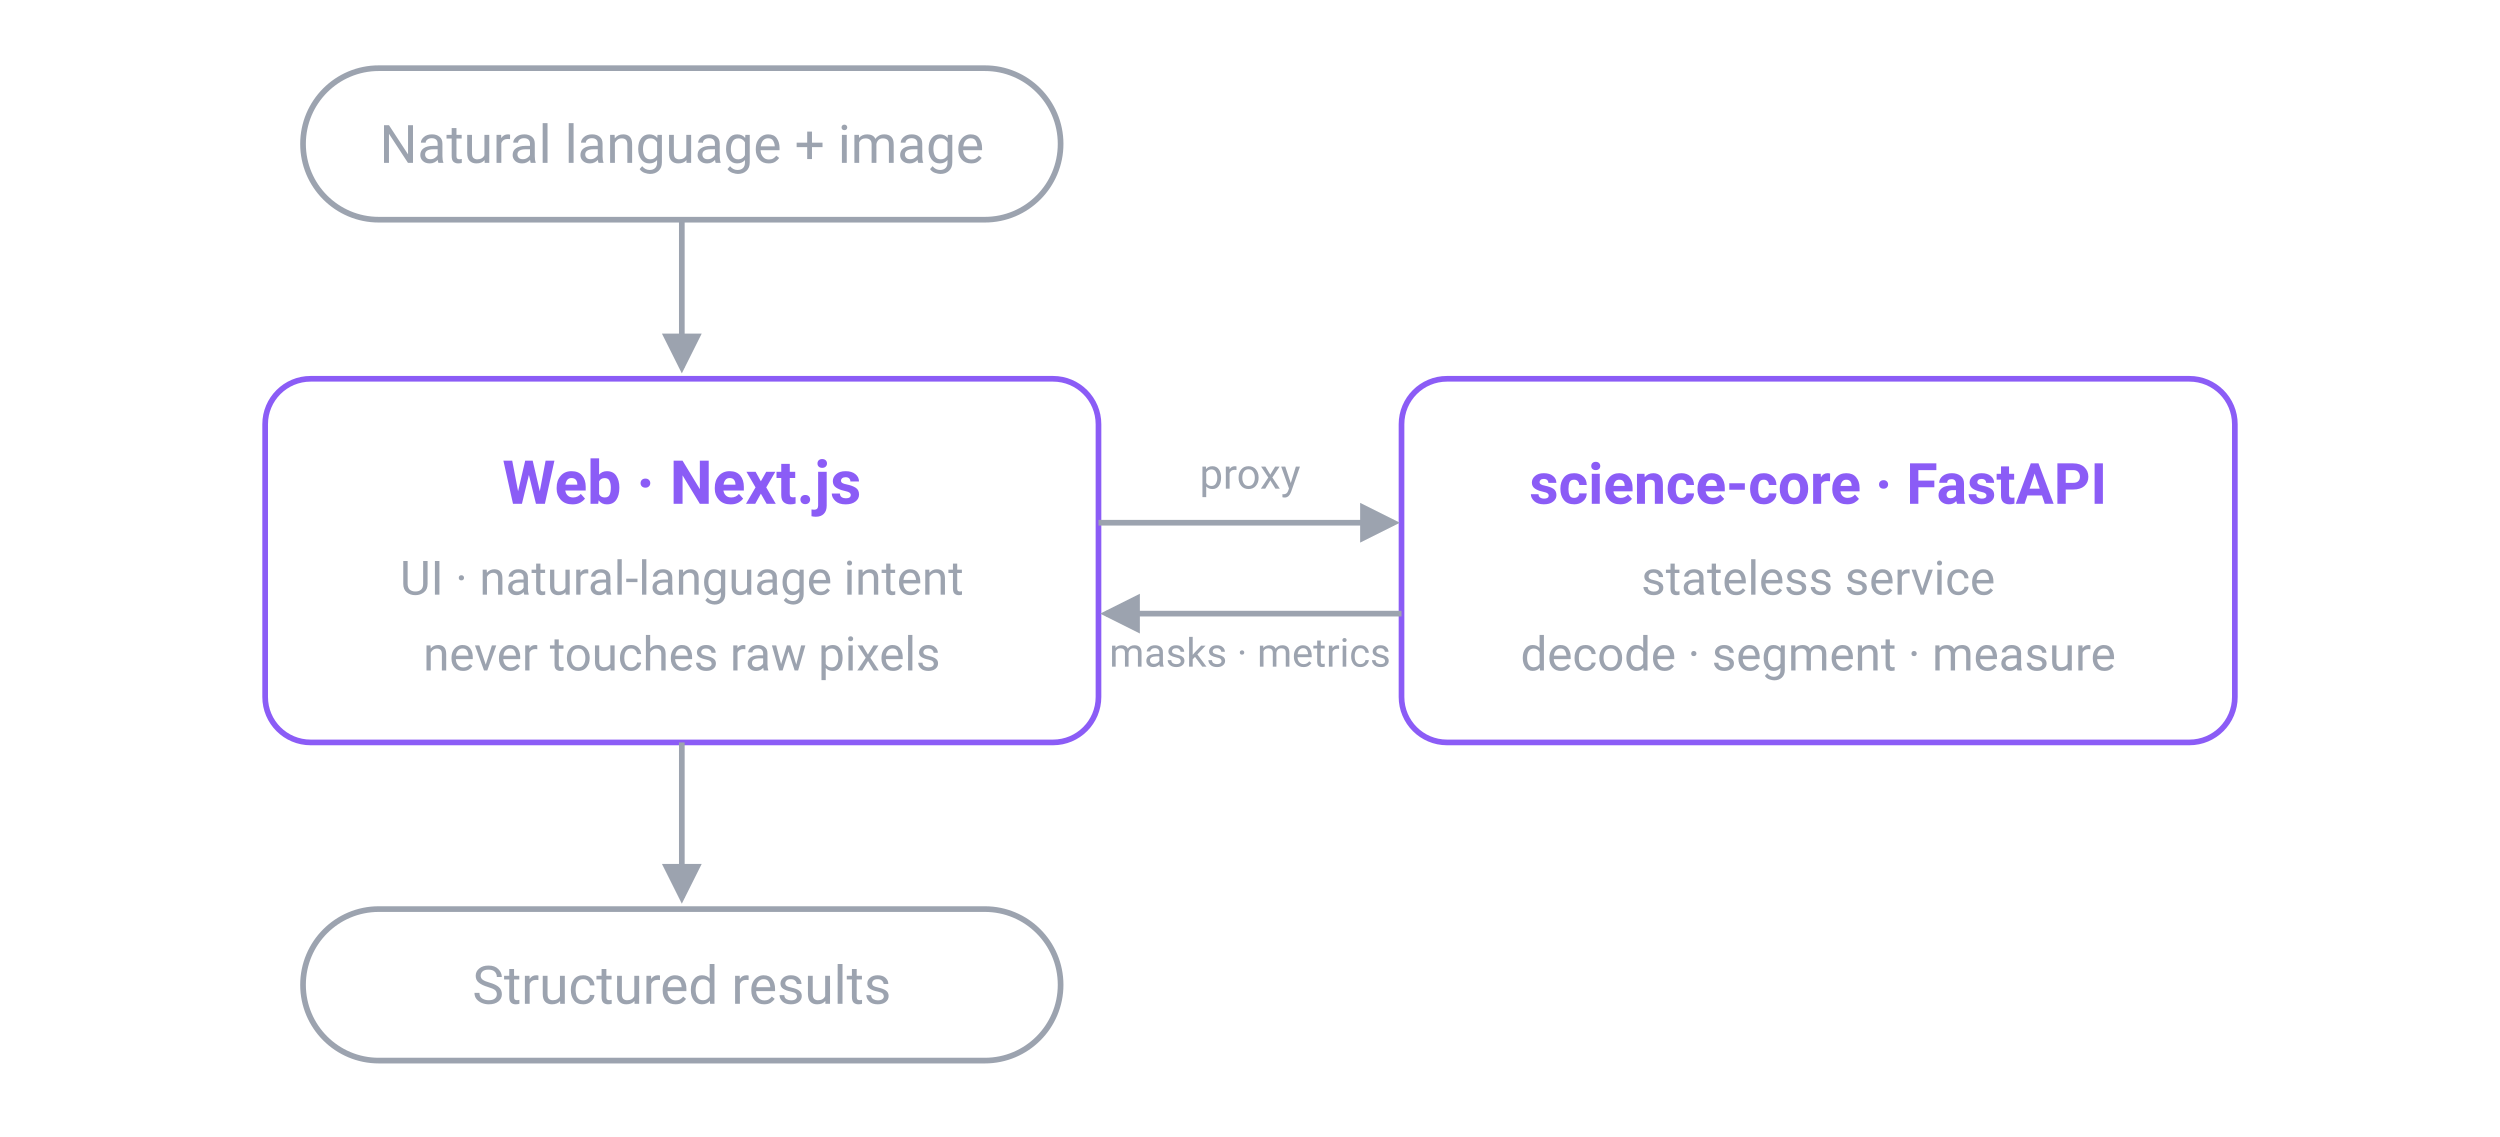
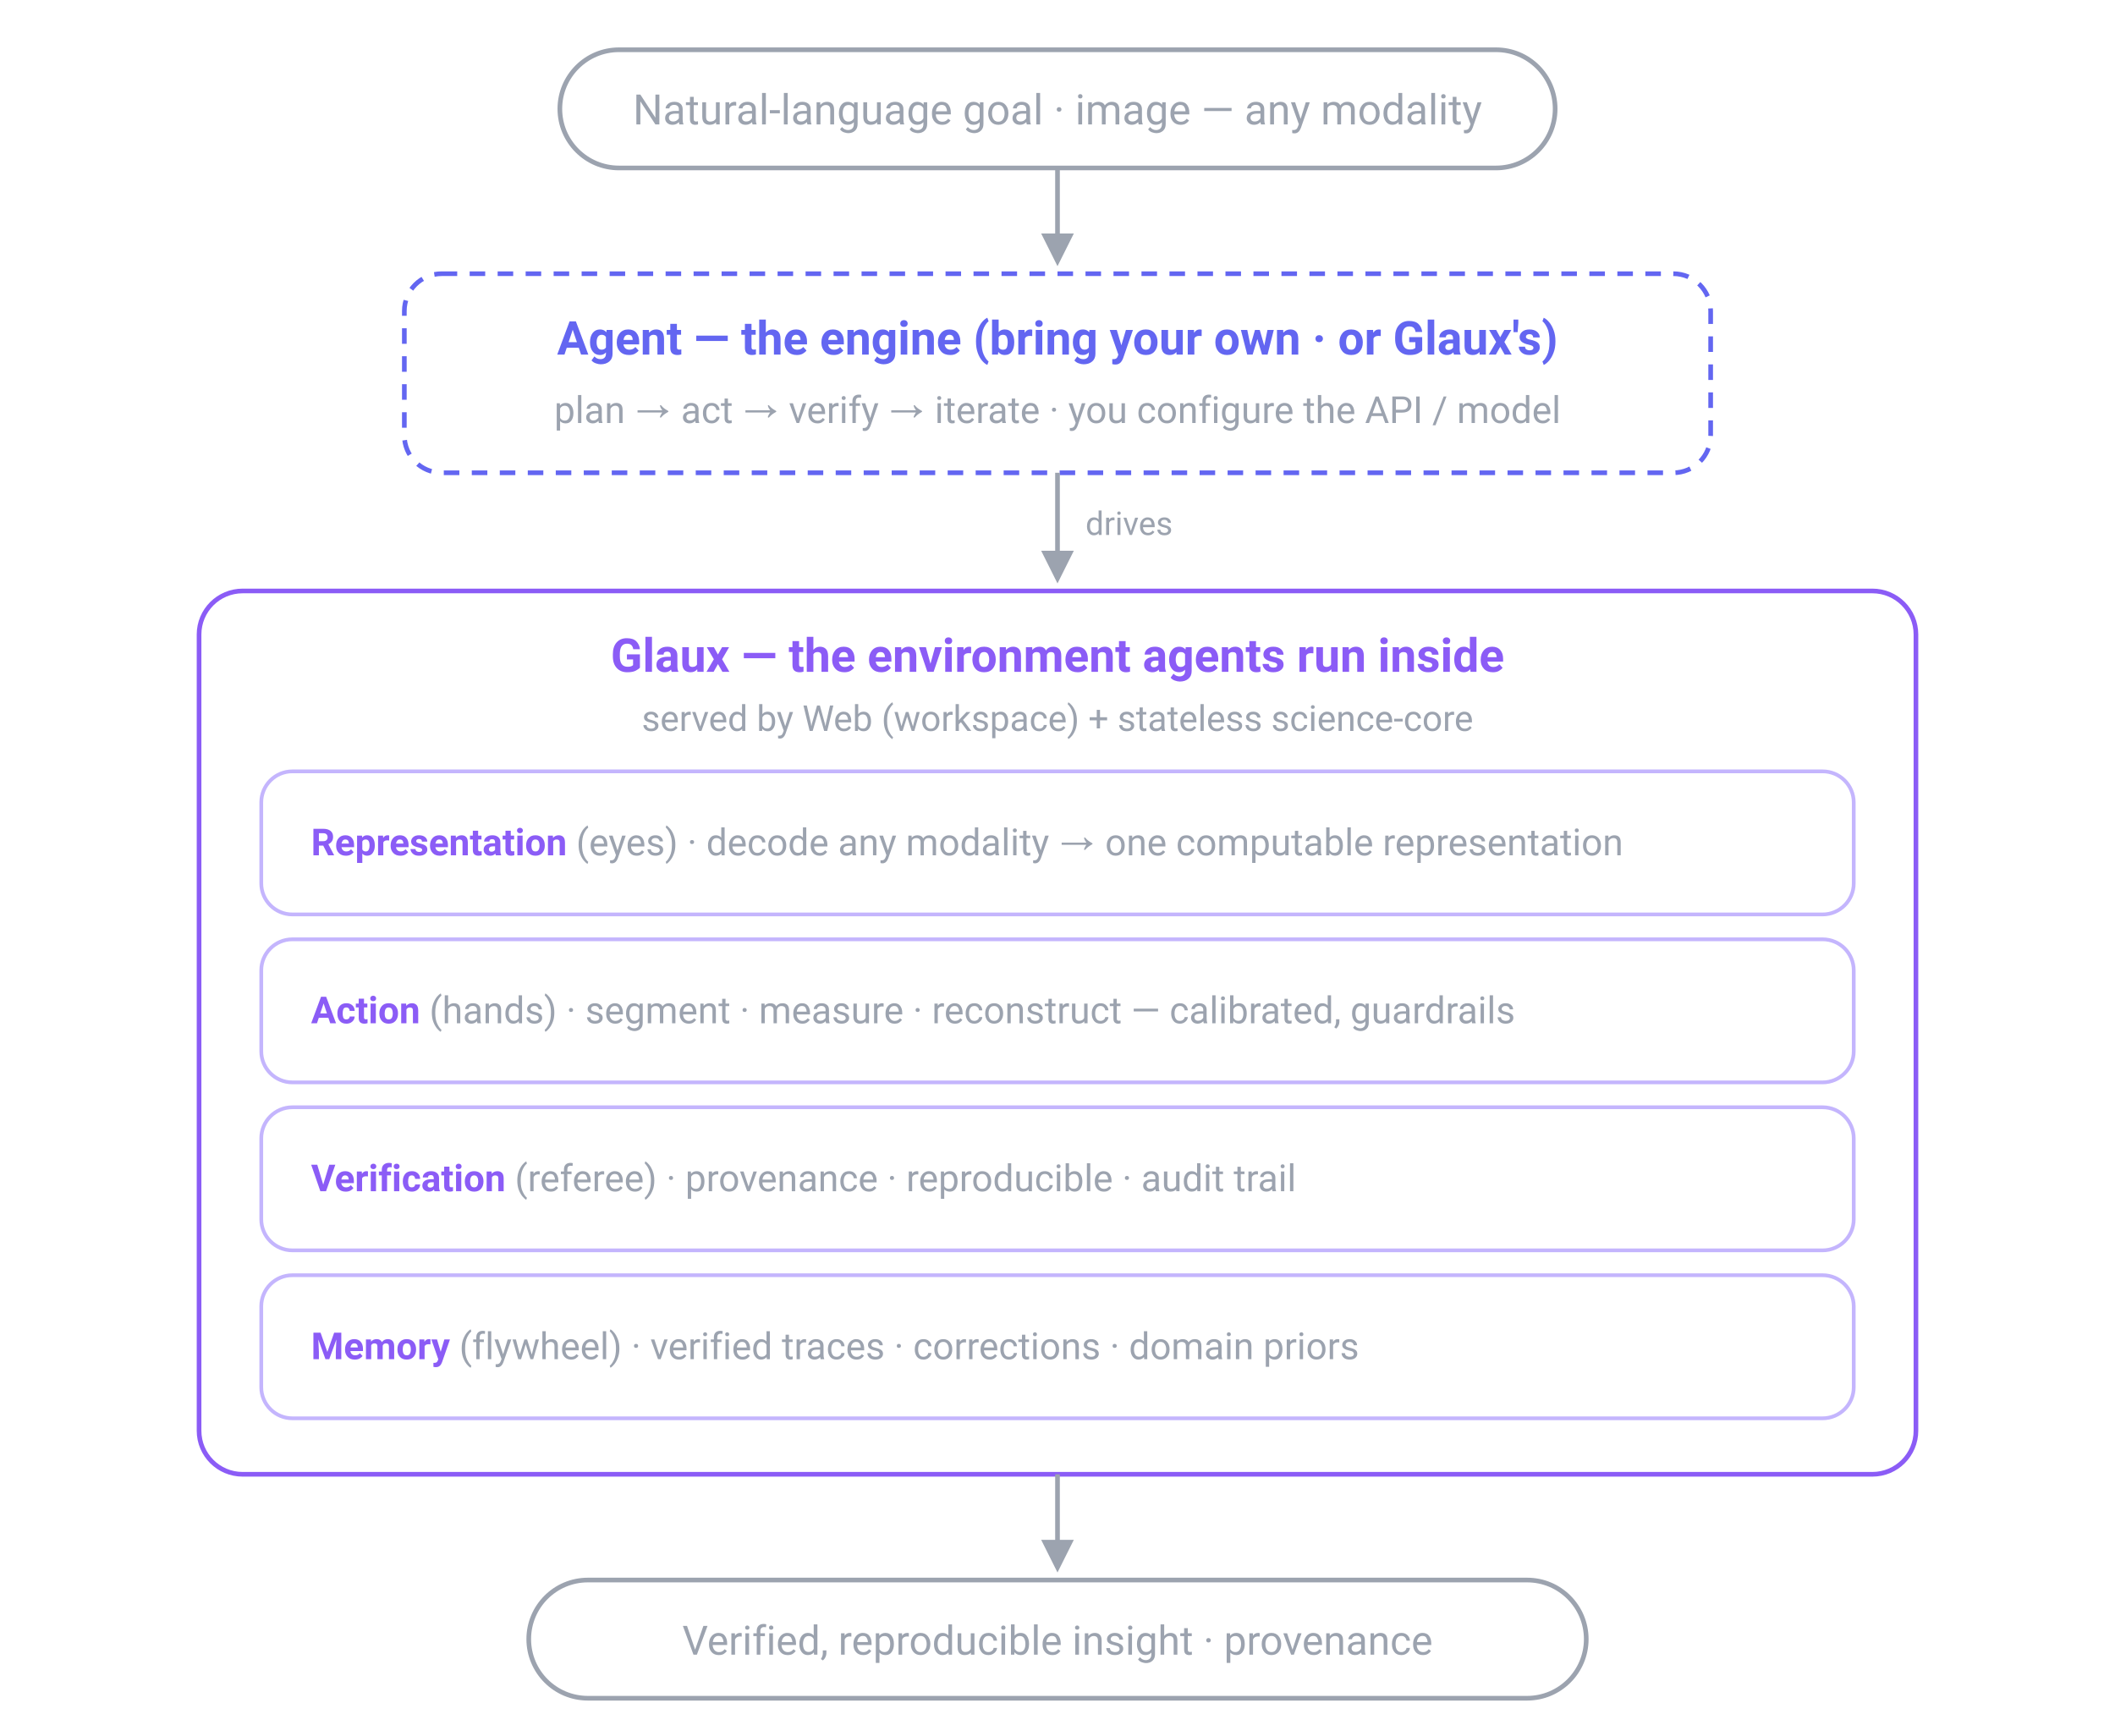
- <svg xmlns="http://www.w3.org/2000/svg" viewBox="0 0 660 300" font-family="ui-sans-serif, system-ui, -apple-system, Segoe UI, Roboto, Helvetica, Arial, sans-serif">
+ <svg xmlns="http://www.w3.org/2000/svg" viewBox="0 0 680 558" font-family="ui-sans-serif, system-ui, -apple-system, Segoe UI, Roboto, Helvetica, Arial, sans-serif">
  <defs>
    <marker id="a" viewBox="0 0 10 10" refX="8.5" refY="5" markerWidth="7" markerHeight="7" orient="auto-start-reverse">
      <path d="M0,0 L10,5 L0,10 z" fill="#9ca3af" />
    </marker>
  </defs>
-   <rect x="80" y="18" width="200" height="40" rx="20" fill="none" stroke="#9ca3af" stroke-width="1.5" />
-   <text x="180" y="43" text-anchor="middle" font-size="14" fill="#9ca3af">Natural language + image</text>
-   <line x1="180" y1="58" x2="180" y2="97" stroke="#9ca3af" stroke-width="1.5" marker-end="url(#a)" />
-   <rect x="70" y="100" width="220" height="96" rx="12" fill="none" stroke="#8b5cf6" stroke-width="1.5" />
-   <text x="180" y="133" text-anchor="middle" font-size="16" fill="#8b5cf6" font-weight="600">Web · Next.js</text>
-   <text x="180" y="157" text-anchor="middle" font-size="12.5" fill="#9ca3af">UI · natural-language intent</text>
-   <text x="180" y="177" text-anchor="middle" font-size="12.5" fill="#9ca3af">never touches raw pixels</text>
-   <rect x="370" y="100" width="220" height="96" rx="12" fill="none" stroke="#8b5cf6" stroke-width="1.5" />
-   <text x="480" y="133" text-anchor="middle" font-size="15" fill="#8b5cf6" font-weight="600">science-core · FastAPI</text>
-   <text x="480" y="157" text-anchor="middle" font-size="12.5" fill="#9ca3af">stateless service</text>
-   <text x="480" y="177" text-anchor="middle" font-size="12.5" fill="#9ca3af">decode · segment · measure</text>
-   <line x1="290" y1="138" x2="368" y2="138" stroke="#9ca3af" stroke-width="1.5" marker-end="url(#a)" />
-   <text x="330" y="129" text-anchor="middle" font-size="11" fill="#9ca3af">proxy</text>
-   <line x1="370" y1="162" x2="292" y2="162" stroke="#9ca3af" stroke-width="1.5" marker-end="url(#a)" />
-   <text x="330" y="176" text-anchor="middle" font-size="10.5" fill="#9ca3af">masks · metrics</text>
-   <line x1="180" y1="196" x2="180" y2="237" stroke="#9ca3af" stroke-width="1.5" marker-end="url(#a)" />
-   <rect x="80" y="240" width="200" height="40" rx="20" fill="none" stroke="#9ca3af" stroke-width="1.5" />
-   <text x="180" y="265" text-anchor="middle" font-size="14" fill="#9ca3af">Structured results</text>
+   <rect x="180" y="16" width="320" height="38" rx="19" fill="none" stroke="#9ca3af" stroke-width="1.5" />
+   <text x="340" y="40" text-anchor="middle" font-size="13.5" fill="#9ca3af">Natural-language goal · image — any modality</text>
+   <line x1="340" y1="54" x2="340" y2="84" stroke="#9ca3af" stroke-width="1.5" marker-end="url(#a)" />
+   <rect x="130" y="88" width="420" height="64" rx="12" fill="none" stroke="#6366f1" stroke-width="1.5" stroke-dasharray="5 4" />
+   <text x="340" y="114" text-anchor="middle" font-size="15" fill="#6366f1" font-weight="600">Agent — the engine (bring your own · or Glaux's)</text>
+   <text x="340" y="136" text-anchor="middle" font-size="12" fill="#9ca3af">plan → act → verify → iterate · you configure the API / model</text>
+   <line x1="340" y1="152" x2="340" y2="186" stroke="#9ca3af" stroke-width="1.5" marker-end="url(#a)" />
+   <text x="349" y="172" text-anchor="start" font-size="10.5" fill="#9ca3af">drives</text>
+   <rect x="64" y="190" width="552" height="284" rx="14" fill="none" stroke="#8b5cf6" stroke-width="1.5" />
+   <text x="340" y="216" text-anchor="middle" font-size="15" fill="#8b5cf6" font-weight="600">Glaux — the environment agents run inside</text>
+   <text x="340" y="235" text-anchor="middle" font-size="11.5" fill="#9ca3af">served by Web (workspace) + stateless science-core</text>
+   <rect x="84" y="248" width="512" height="46" rx="10" fill="none" stroke="#c4b5fd" stroke-width="1.2" />
+   <text x="100" y="275" font-size="12" fill="#9ca3af">
+     <tspan fill="#8b5cf6" font-weight="600">Representation</tspan> (eyes)  ·  decode any modality → one computable representation</text>
+   <rect x="84" y="302" width="512" height="46" rx="10" fill="none" stroke="#c4b5fd" stroke-width="1.2" />
+   <text x="100" y="329" font-size="12" fill="#9ca3af">
+     <tspan fill="#8b5cf6" font-weight="600">Action</tspan> (hands)  ·  segment · measure · reconstruct — calibrated, guardrails</text>
+   <rect x="84" y="356" width="512" height="46" rx="10" fill="none" stroke="#c4b5fd" stroke-width="1.2" />
+   <text x="100" y="383" font-size="12" fill="#9ca3af">
+     <tspan fill="#8b5cf6" font-weight="600">Verification</tspan> (referee)  ·  provenance · reproducible · audit trail</text>
+   <rect x="84" y="410" width="512" height="46" rx="10" fill="none" stroke="#c4b5fd" stroke-width="1.2" />
+   <text x="100" y="437" font-size="12" fill="#9ca3af">
+     <tspan fill="#8b5cf6" font-weight="600">Memory</tspan> (flywheel)  ·  verified traces · corrections · domain priors</text>
+   <line x1="340" y1="474" x2="340" y2="504" stroke="#9ca3af" stroke-width="1.5" marker-end="url(#a)" />
+   <rect x="170" y="508" width="340" height="38" rx="19" fill="none" stroke="#9ca3af" stroke-width="1.5" />
+   <text x="340" y="532" text-anchor="middle" font-size="13" fill="#9ca3af">Verified, reproducible insight · provenance</text>
</svg>
